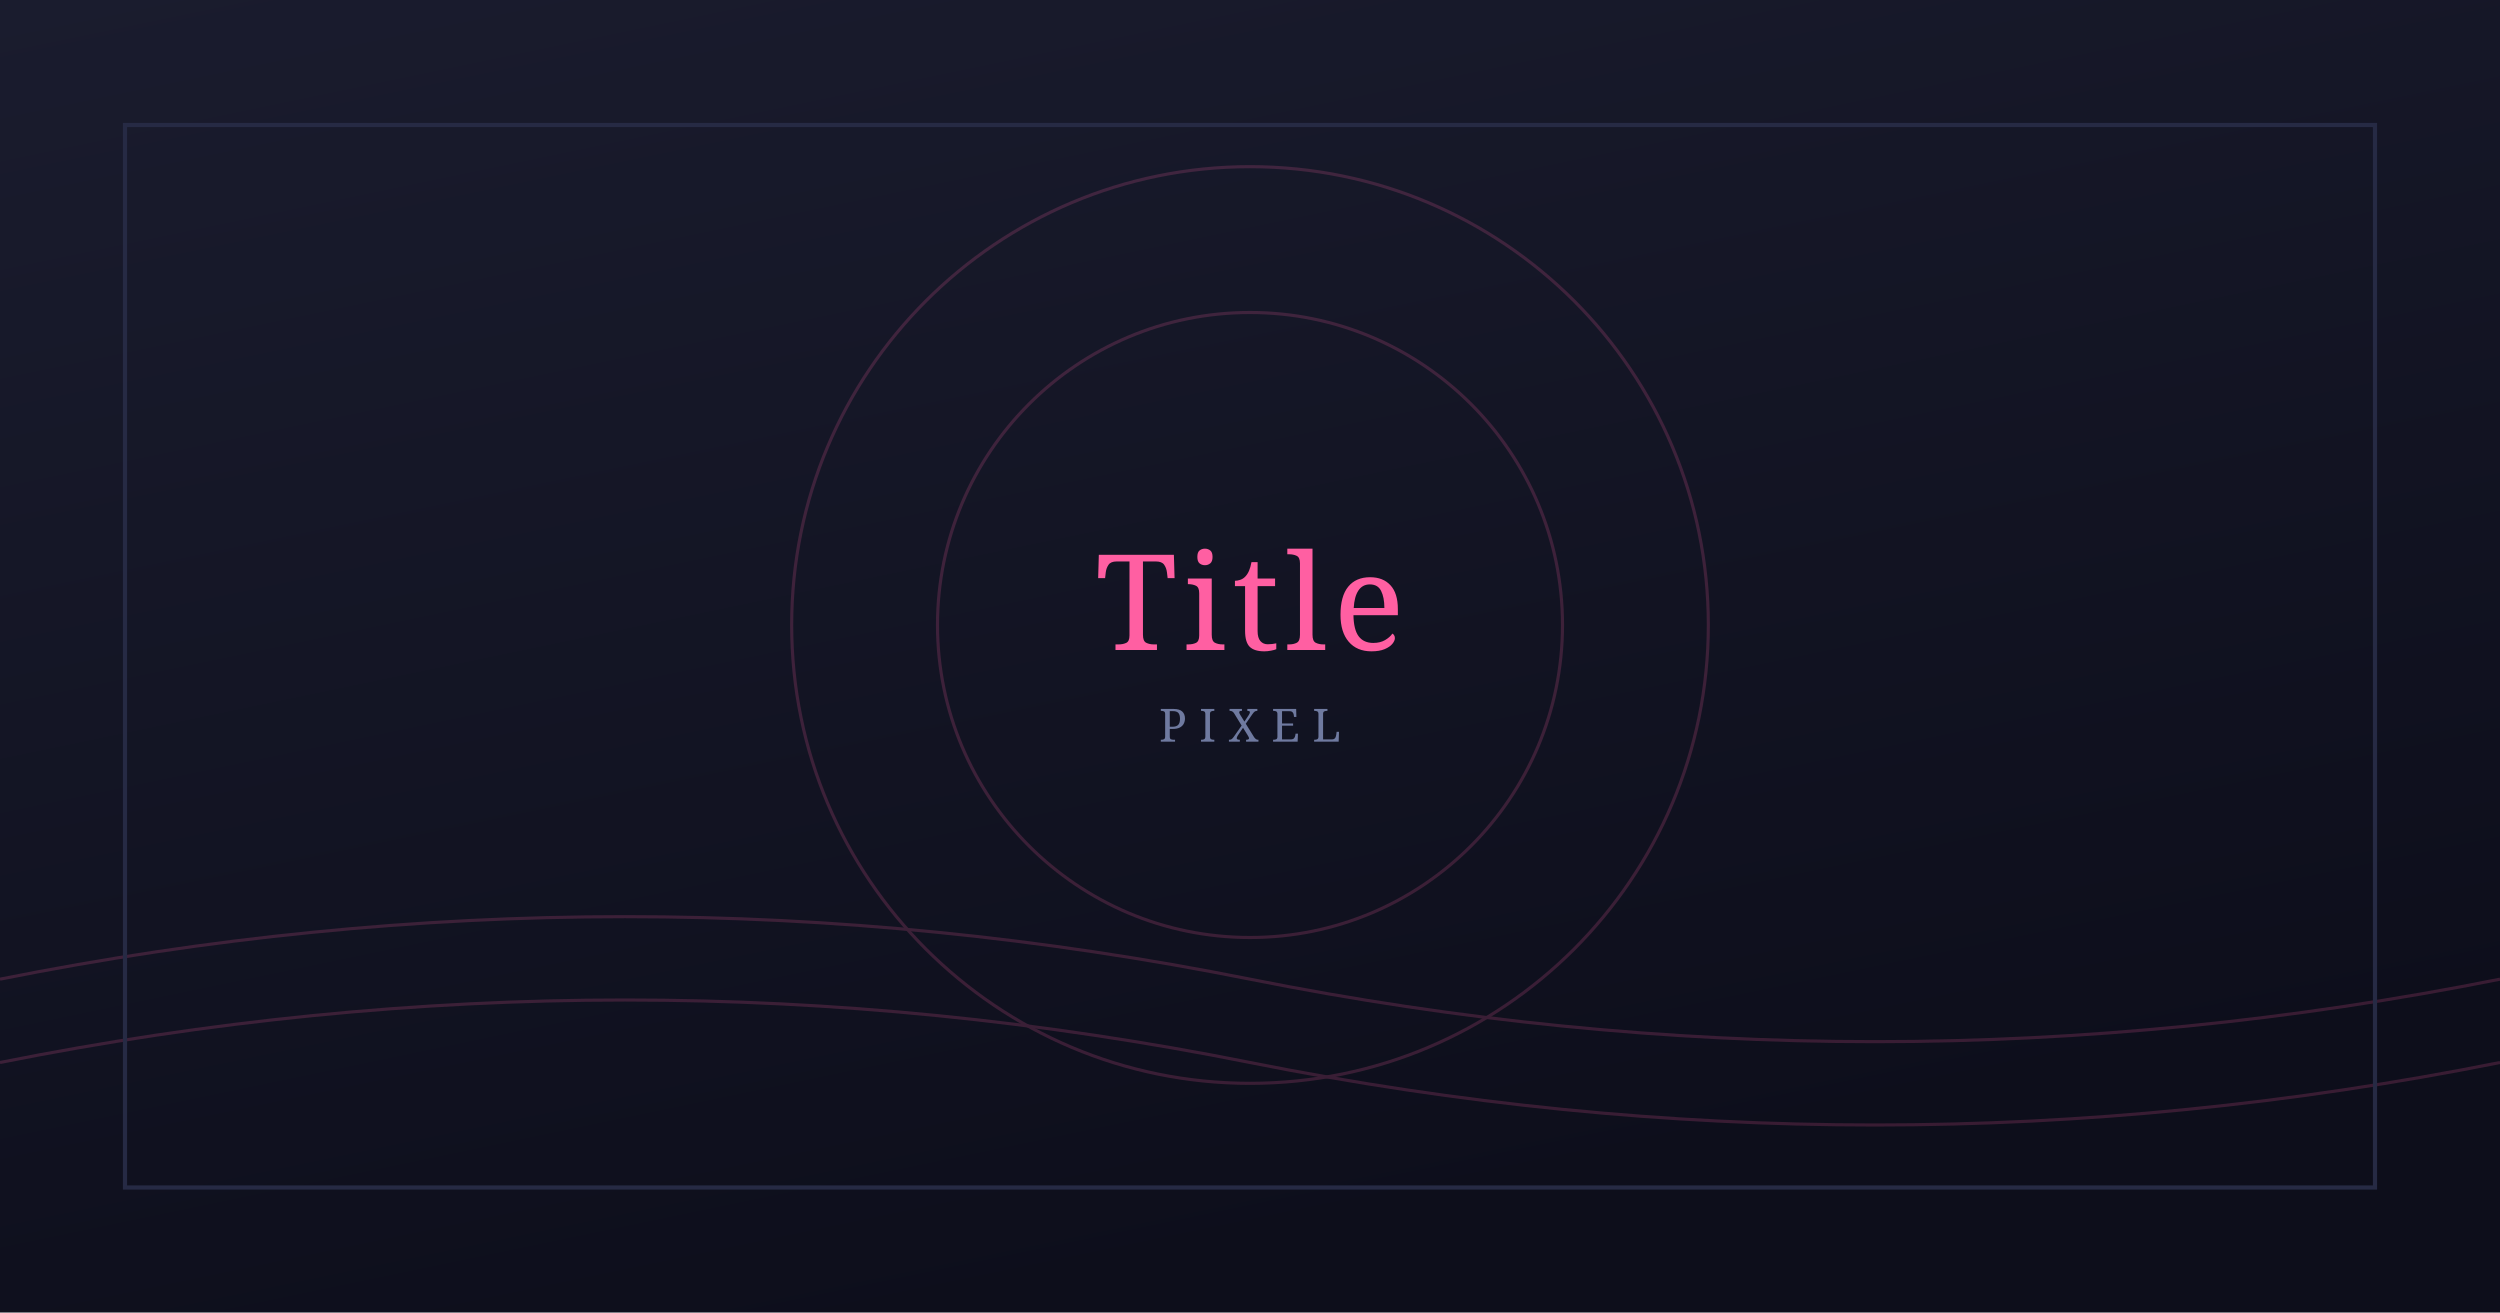
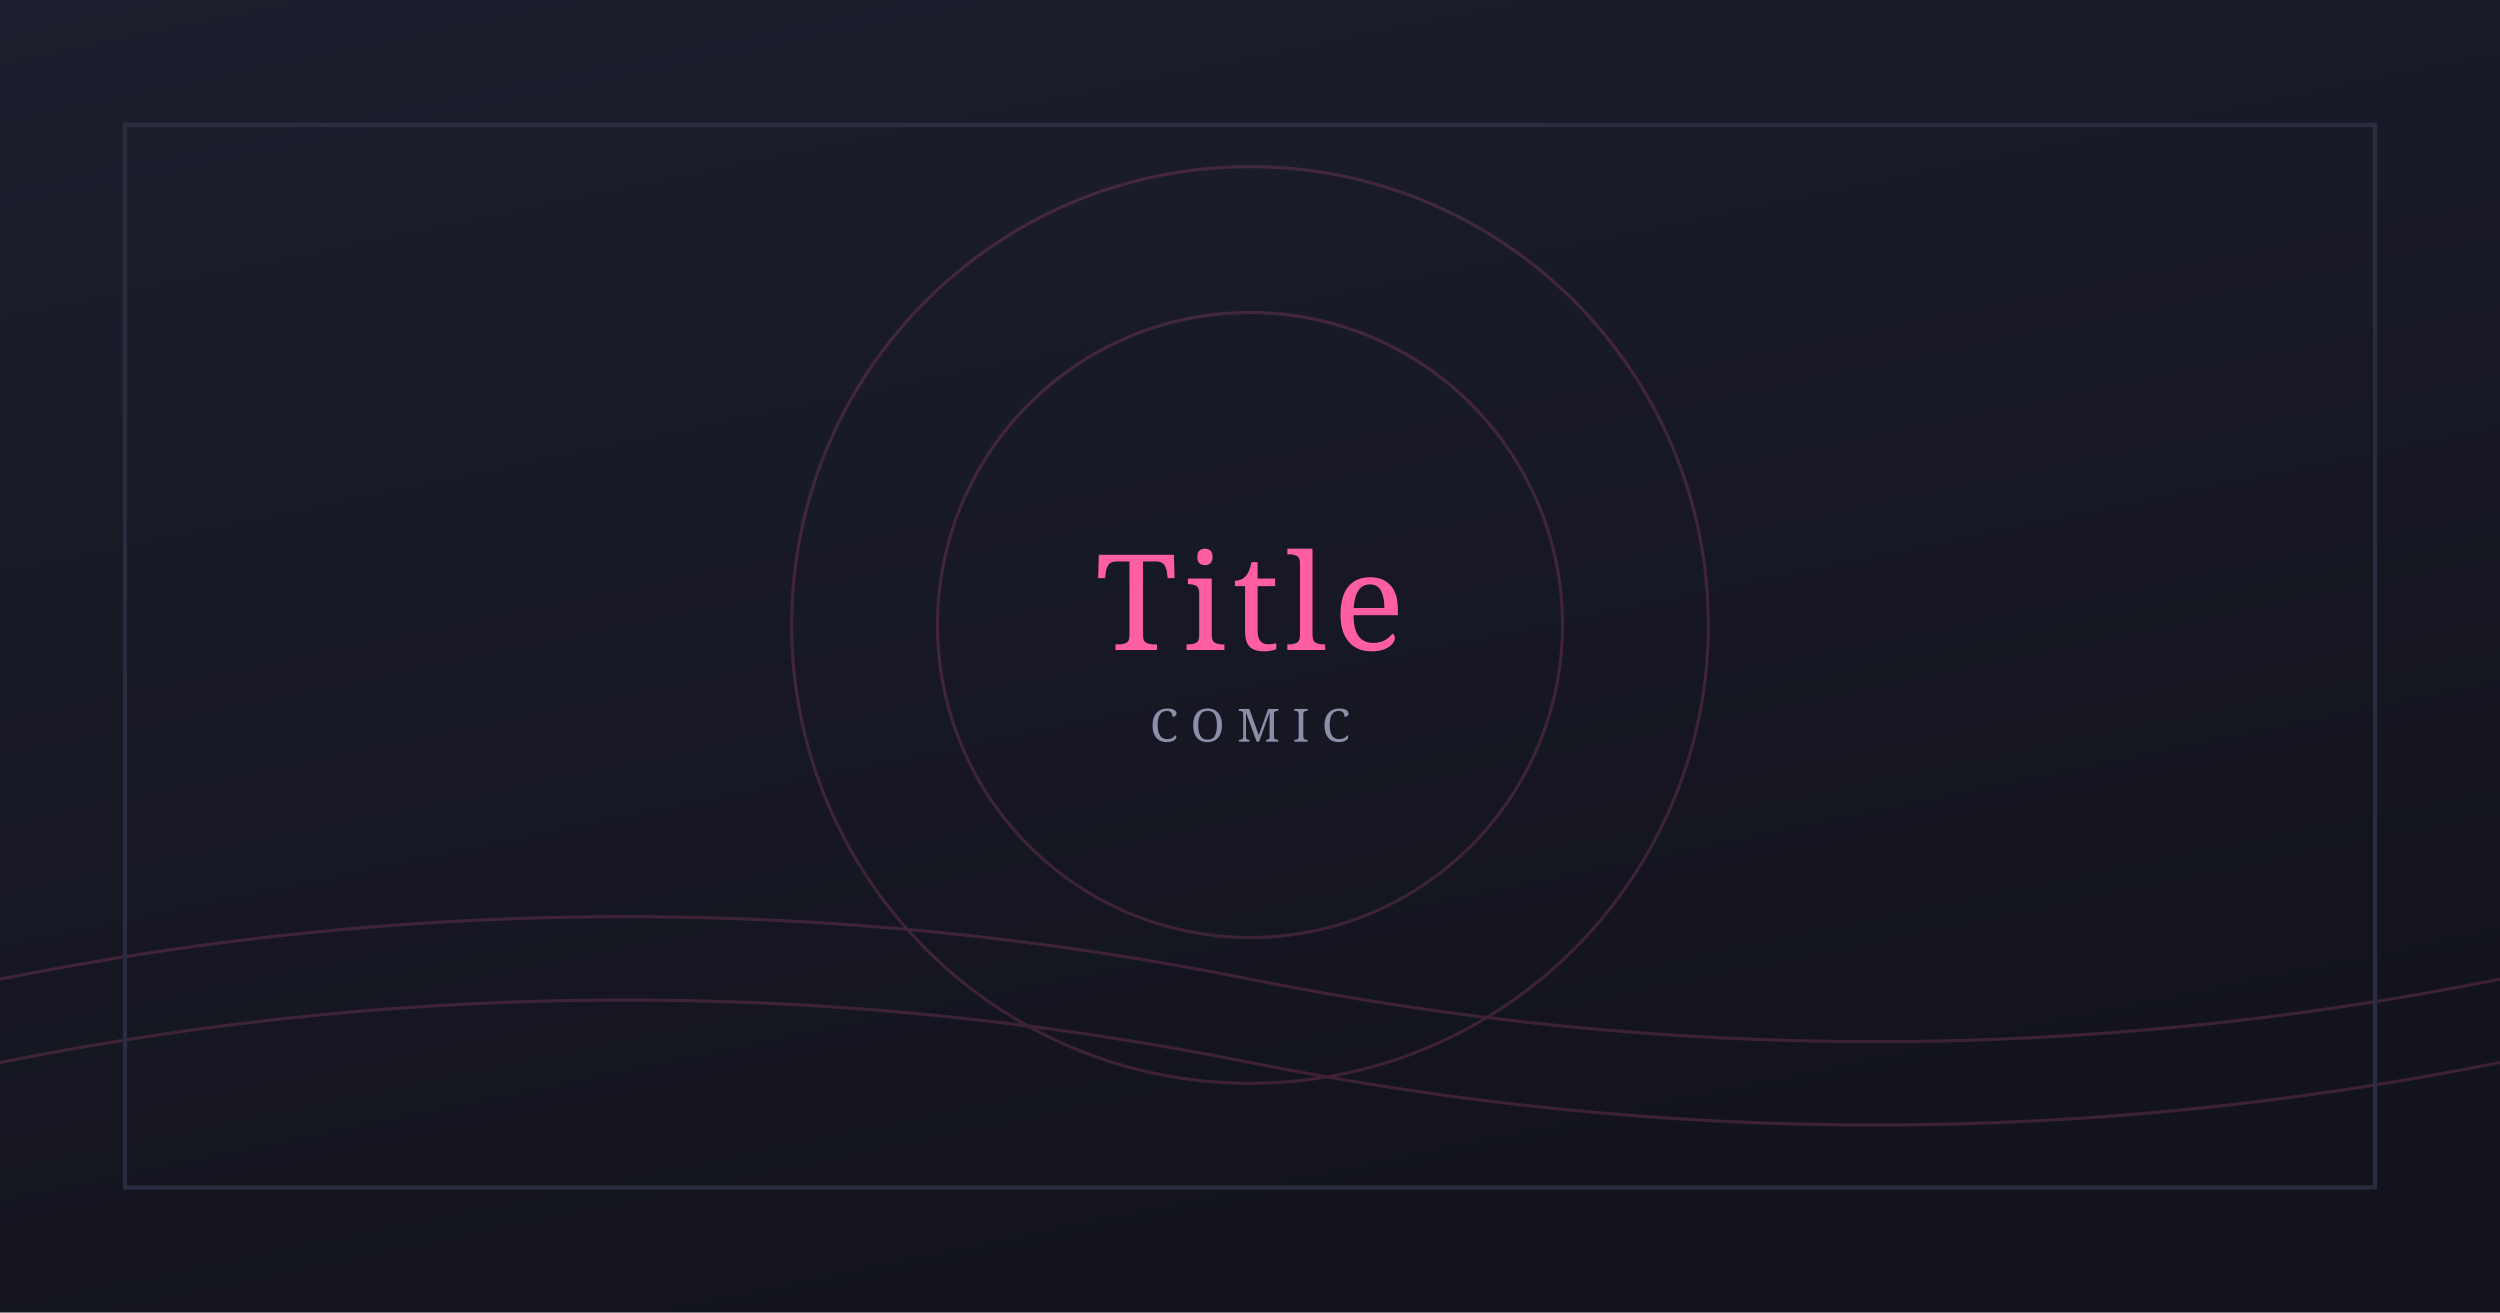
<svg xmlns="http://www.w3.org/2000/svg" viewBox="0 0 1200 630" preserveAspectRatio="xMidYMid slice">
  <defs>
    <linearGradient id="g" x1="0" y1="0" x2="0.4" y2="1">
-       <stop offset="0" stop-color="#1a1c2e" />
-       <stop offset="1" stop-color="#0d0e1b" />
+       <stop offset="0" stop-color="#1d1f2e" />
+       <stop offset="1" stop-color="#12131c" />
    </linearGradient>
  </defs>
  <rect width="1200" height="630" fill="url(#g)" />
  <g stroke="#ff5fa2" stroke-width="1.5" opacity="0.18" fill="none">
    <circle cx="600" cy="300" r="150" />
    <circle cx="600" cy="300" r="220" />
    <path d="M0 470 Q300 410 600 470 T1200 470" />
    <path d="M0 510 Q300 450 600 510 T1200 510" />
  </g>
-   <rect x="60" y="60" width="1080" height="510" fill="none" stroke="#262a44" stroke-width="2" />
+   <rect x="60" y="60" width="1080" height="510" fill="none" stroke="#2a2d40" stroke-width="2" />
  <text x="600" y="312" text-anchor="middle" font-family="Georgia, serif" font-size="64" fill="#ff5fa2" letter-spacing="3">Title</text>
-   <text x="600" y="356" text-anchor="middle" font-family="Georgia, serif" font-size="22" fill="#6f7aa0" letter-spacing="6">PIXEL</text>
+   <text x="600" y="356" text-anchor="middle" font-family="Georgia, serif" font-size="22" fill="#8b90a8" letter-spacing="6">COMIC</text>
</svg>
